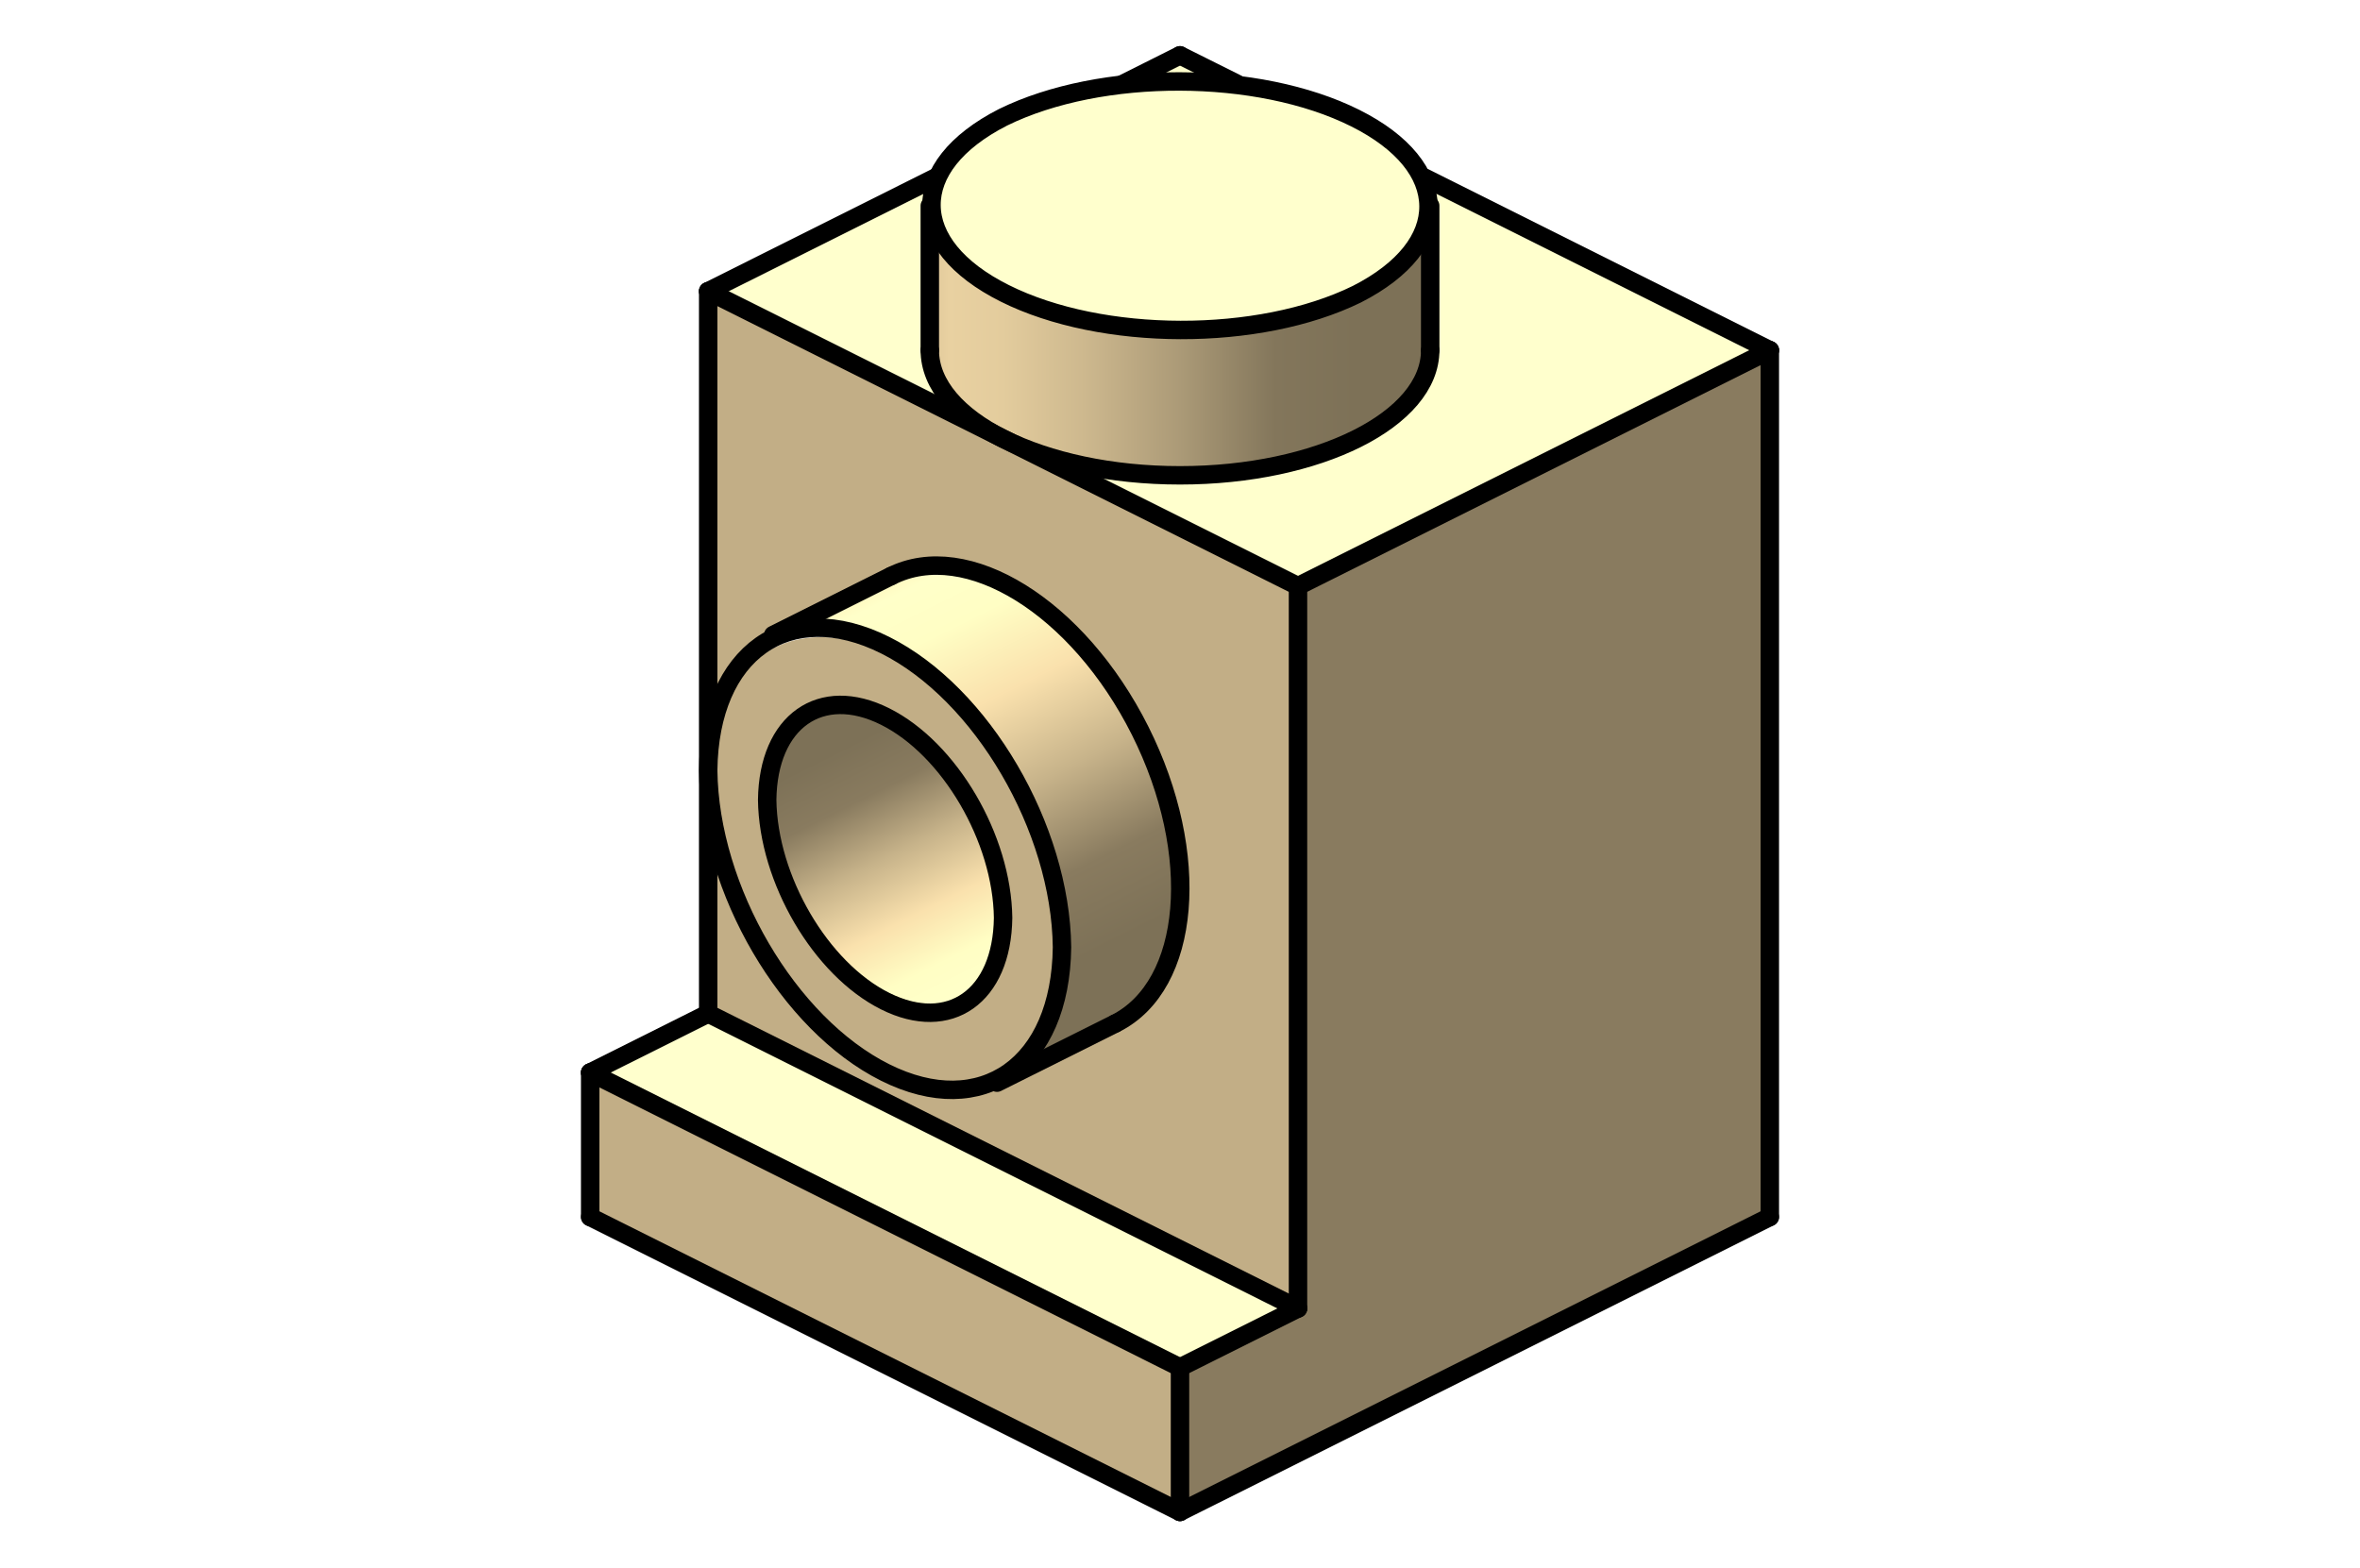
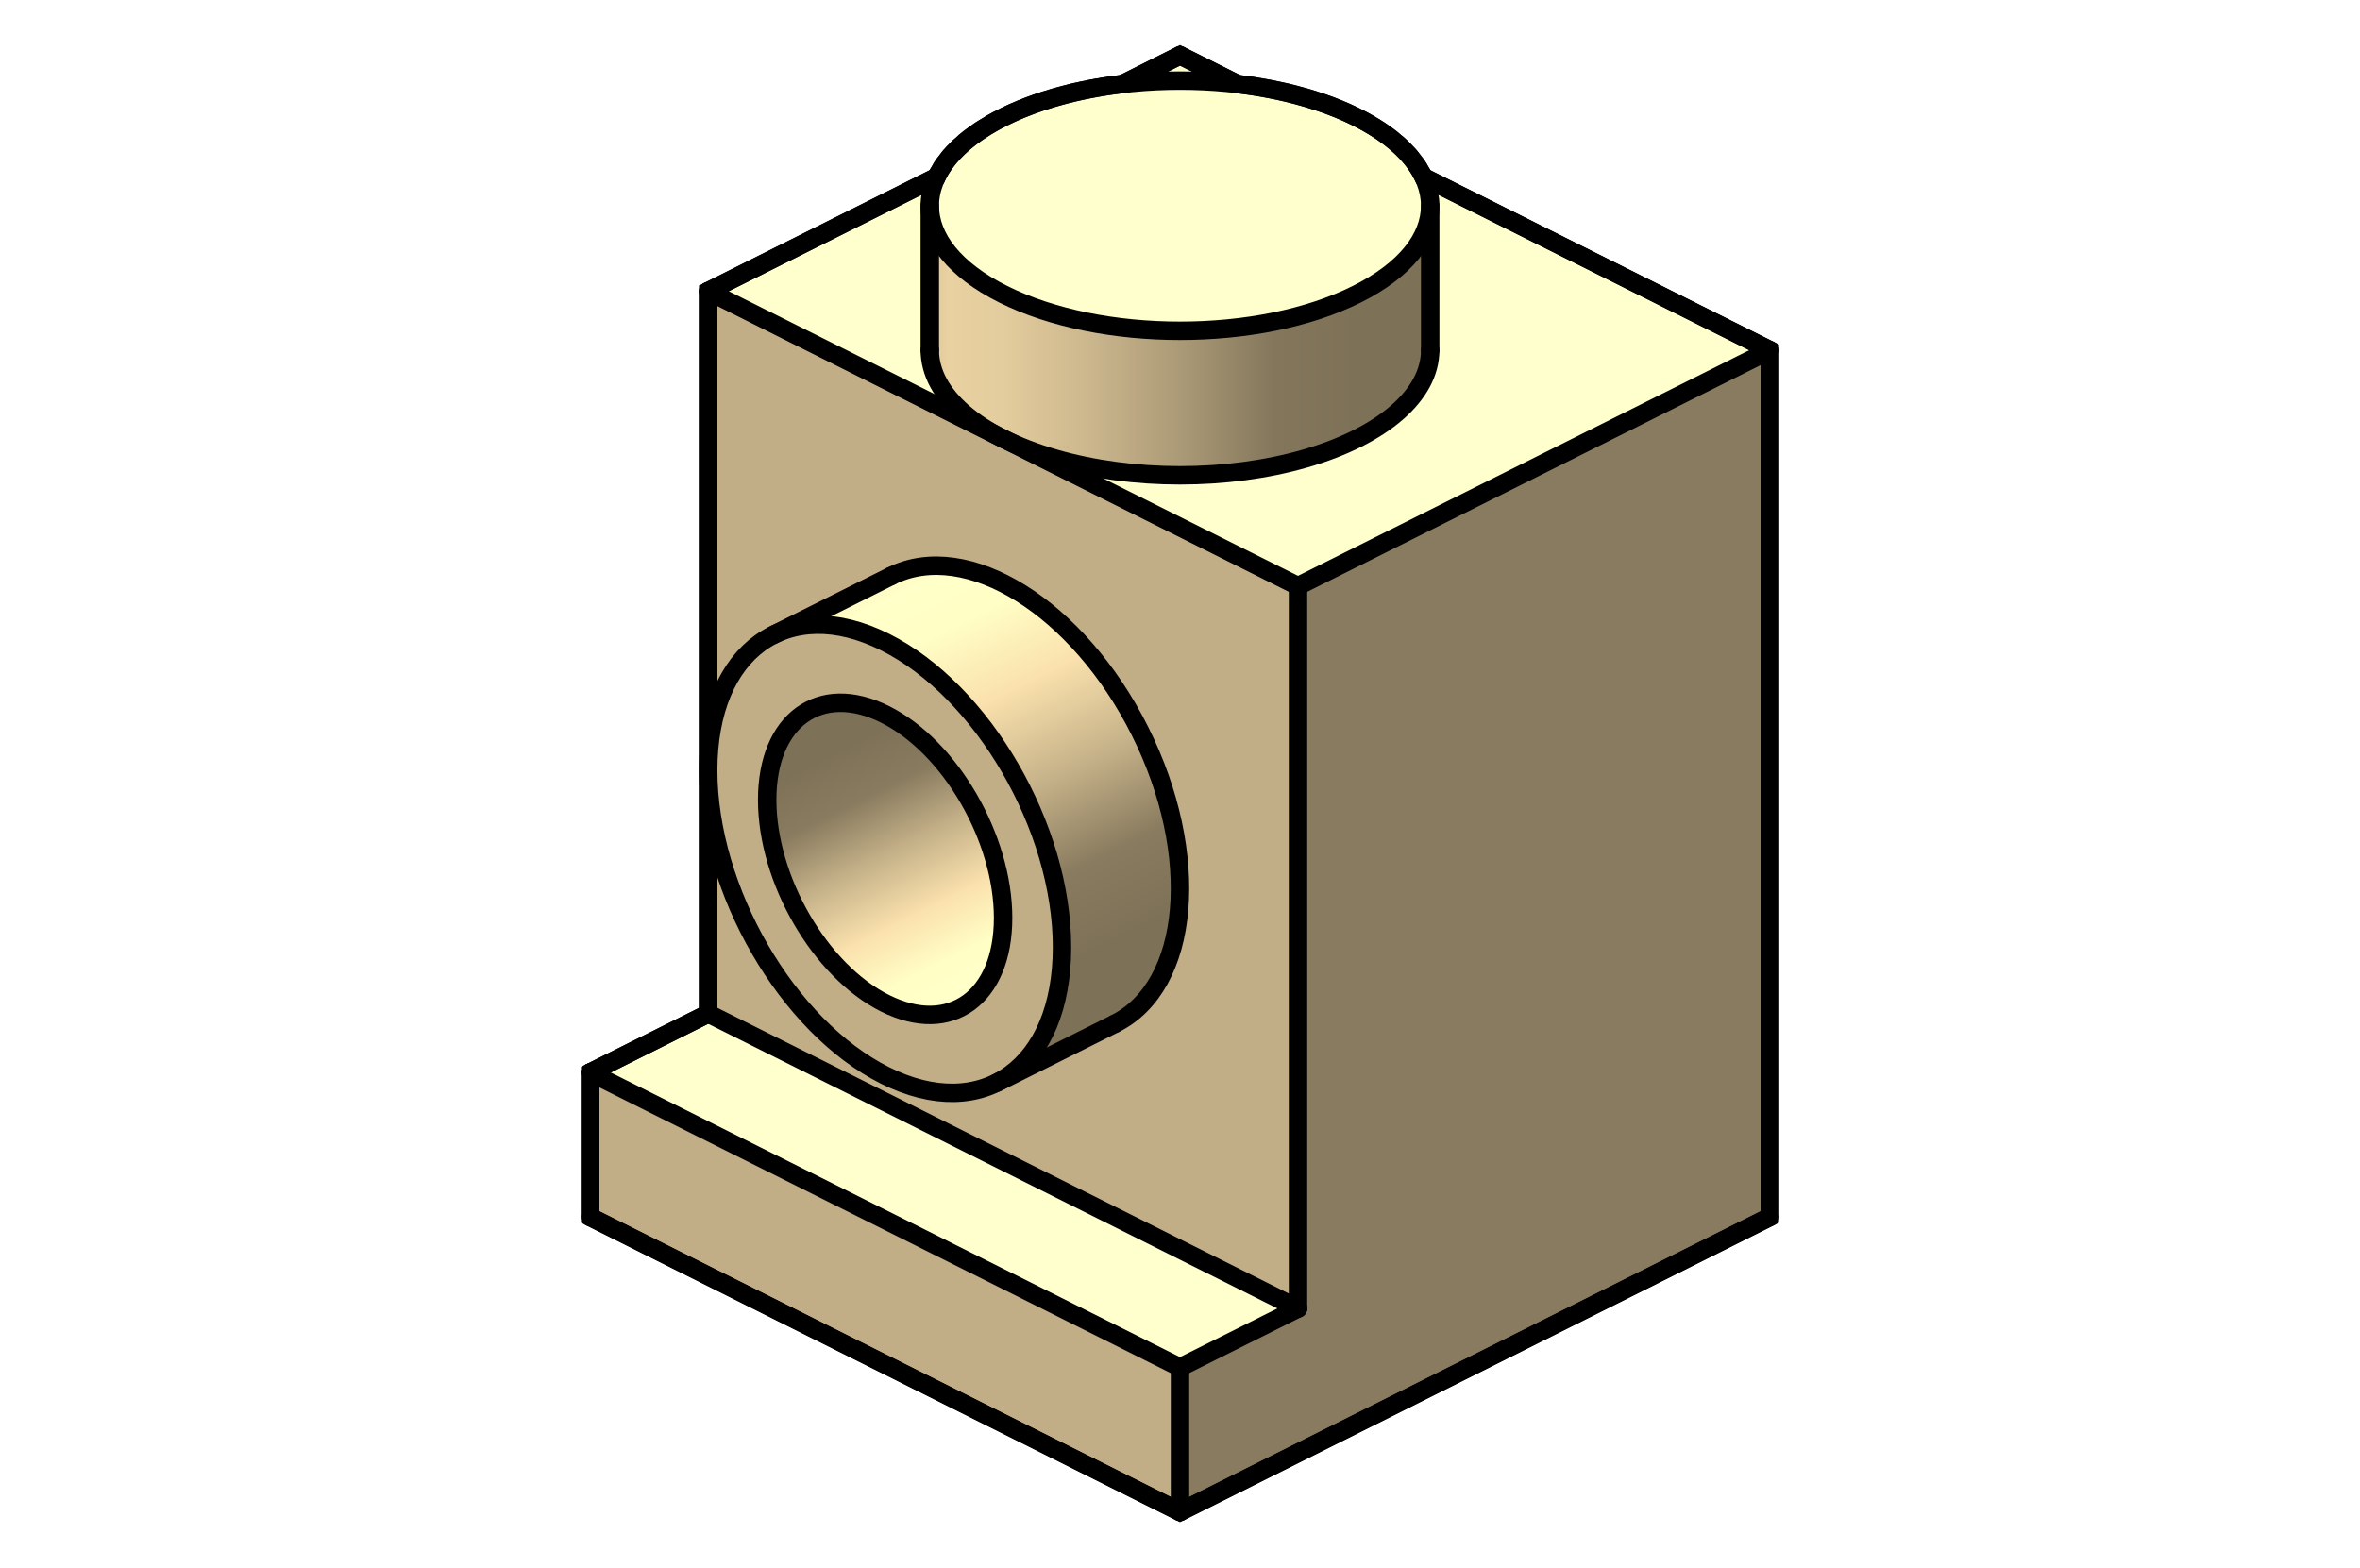
<svg xmlns="http://www.w3.org/2000/svg" viewBox="0 0 256 170" preserveAspectRatio="xMidYMid meet">
  <defs>
-     <linearGradient id="g6" gradientUnits="userSpaceOnUse" x1="116.90" y1="102.95" x2="100.72" y2="70.58">
+     <linearGradient id="g4" gradientUnits="userSpaceOnUse" x1="116.90" y1="102.95" x2="100.72" y2="70.58">
      <stop offset="-0.0%" stop-color="#fff6bd" />
      <stop offset="3.8%" stop-color="#ffffc9" />
      <stop offset="14.6%" stop-color="#fffec4" />
      <stop offset="30.9%" stop-color="#fae1ad" />
      <stop offset="50.0%" stop-color="#c7b38a" />
      <stop offset="69.1%" stop-color="#897b5f" />
      <stop offset="85.4%" stop-color="#7d7157" />
      <stop offset="96.2%" stop-color="#7d7157" />
      <stop offset="100.0%" stop-color="#7d7157" />
    </linearGradient>
-     <linearGradient id="g10" gradientUnits="userSpaceOnUse" x1="90.27" y1="65.68" x2="114.55" y2="114.24">
+     <linearGradient id="g7" gradientUnits="userSpaceOnUse" x1="90.27" y1="65.68" x2="114.55" y2="114.24">
      <stop offset="0.0%" stop-color="#fff6bd" />
      <stop offset="3.8%" stop-color="#ffffc9" />
      <stop offset="14.6%" stop-color="#fffec4" />
      <stop offset="30.9%" stop-color="#fae1ad" />
      <stop offset="50.0%" stop-color="#c7b38a" />
      <stop offset="69.1%" stop-color="#897b5f" />
      <stop offset="85.4%" stop-color="#7d7157" />
      <stop offset="96.2%" stop-color="#7d7157" />
      <stop offset="100.0%" stop-color="#7d7157" />
    </linearGradient>
-     <linearGradient id="g11" gradientUnits="userSpaceOnUse" x1="100.86" y1="30.15" x2="155.14" y2="30.15">
+     <linearGradient id="g8" gradientUnits="userSpaceOnUse" x1="100.86" y1="30.15" x2="155.14" y2="30.15">
      <stop offset="0.0%" stop-color="#dfc89a" />
      <stop offset="3.8%" stop-color="#e9d1a1" />
      <stop offset="14.6%" stop-color="#e3cc9d" />
      <stop offset="30.9%" stop-color="#cdb88e" />
      <stop offset="50.0%" stop-color="#ab9a77" />
      <stop offset="69.1%" stop-color="#83765b" />
      <stop offset="85.4%" stop-color="#7d7157" />
      <stop offset="96.2%" stop-color="#7d7157" />
      <stop offset="100.0%" stop-color="#7d7157" />
    </linearGradient>
  </defs>
  <g stroke-linejoin="round">
-     <path d="M 76.82 83.56 L 76.82 109.94 L 140.79 141.93 L 140.79 63.58 L 76.82 31.59 L 76.82 83.56 Z M 83.87 68.88 L 86.45 67.59 L 89.61 66.01 L 89.61 53.66 L 108.81 63.26 L 128.00 72.85 L 128.00 119.86 L 115.65 113.69 L 109.55 116.74 L 108.15 117.44 A 27.14 16.62 -116.57 0 1 80.86 99.98 A 27.14 16.62 -116.57 0 1 83.87 68.88 Z" fill="#c2ae86" fill-rule="evenodd" stroke="#c2ae86" stroke-width="0.8" />
+     <path d="M 76.82 109.94 L 140.79 141.93 L 140.79 63.58 L 76.82 31.59 L 76.82 83.56 L 76.82 109.94 Z M 83.87 68.88 L 86.45 67.59 L 89.61 66.01 L 89.71 65.96 L 90.06 65.79 L 90.75 65.45 L 91.83 64.90 L 93.34 64.15 L 95.17 63.23 L 96.67 62.48 A 27.14 16.62 -116.57 0 1 123.24 78.48 A 27.14 16.62 -116.57 0 1 121.87 110.50 A 27.14 16.62 -116.57 0 1 120.50 111.26 L 118.70 112.16 L 117.27 112.88 L 116.31 113.36 L 115.80 113.61 L 115.65 113.69 L 109.55 116.74 L 108.15 117.44 A 27.14 16.62 -116.57 0 1 81.65 101.56 A 27.14 16.62 -116.57 0 1 83.08 69.35 A 27.14 16.62 -116.57 0 1 83.87 68.88 Z" fill="#c2ae86" fill-rule="evenodd" stroke="#c2ae86" stroke-width="0.8" />
    <path d="M 128.00 164.00 L 128.00 148.33 L 64.02 116.34 L 64.02 132.01 L 128.00 164.00 Z" fill="#c2ae86" fill-rule="evenodd" stroke="#c2ae86" stroke-width="0.8" />
    <path d="M 64.02 116.34 L 128.00 148.33 L 140.79 141.93 L 76.82 109.94 L 64.02 116.34 Z" fill="#ffffcd" fill-rule="evenodd" stroke="#ffffcd" stroke-width="0.8" />
-     <path d="M 89.61 66.01 L 89.71 65.96 L 90.06 65.79 L 90.74 65.45 L 91.83 64.90 L 93.34 64.15 L 95.17 63.23 L 96.67 62.48 A 27.14 16.62 -116.57 0 1 108.81 63.26 L 89.61 53.66 L 89.61 66.01 Z" fill="#c2ae86" fill-rule="evenodd" stroke="#c2ae86" stroke-width="0.8" />
    <path d="M 140.79 63.58 L 140.79 141.93 L 128.00 148.33 L 128.00 164.00 L 191.98 132.01 L 191.98 37.99 L 140.79 63.58 Z" fill="#897b5f" fill-rule="evenodd" stroke="#897b5f" stroke-width="0.8" />
-     <path d="M 120.50 111.26 L 118.70 112.16 L 117.27 112.88 L 116.31 113.36 L 115.80 113.61 L 115.65 113.69 L 128.00 119.86 L 128.00 96.36 A 27.14 16.62 -116.57 0 1 120.50 111.26 Z" fill="#c2ae86" fill-rule="evenodd" stroke="#c2ae86" stroke-width="0.8" />
-     <path d="M 87.39 77.28 A 18.10 11.08 -116.57 0 0 104.91 108.86 A 18.10 11.08 -116.57 0 0 87.39 77.28 Z" fill="url(#g6)" fill-rule="evenodd" stroke="url(#g6)" stroke-width="0.8" />
-     <path d="M 134.24 9.12 L 128.00 6.00 L 121.78 9.11 A 27.14 13.57 -180.00 0 1 134.24 9.12 Z M 100.86 37.99 L 100.86 22.32 A 27.14 13.57 -180.00 0 1 101.59 19.21 L 76.82 31.59 L 140.79 63.58 L 191.98 37.99 L 154.41 19.20 A 27.14 13.57 -180.00 0 1 155.14 22.32 L 155.14 37.99 A 27.14 13.57 -180.00 0 1 100.86 37.99 Z" fill="#ffffcd" fill-rule="evenodd" stroke="#ffffcd" stroke-width="0.8" />
-     <path d="M 114.87 98.29 A 27.14 16.62 -116.57 0 0 77.41 89.66 A 27.14 16.62 -116.57 0 0 114.87 98.29 Z M 108.55 102.53 A 18.10 11.08 -116.57 0 1 83.61 83.09 A 18.10 11.08 -116.57 0 1 108.55 102.53 Z" fill="#c2ae86" fill-rule="evenodd" stroke="#c2ae86" stroke-width="0.8" />
-     <path d="M 128.00 96.36 L 128.00 72.85 L 108.81 63.26 A 27.14 16.62 -116.57 0 1 128.00 96.36 Z" fill="#c2ae86" fill-rule="evenodd" stroke="#c2ae86" stroke-width="0.8" />
-     <path d="M 108.15 117.44 L 120.95 111.04 A 27.14 16.62 -116.57 0 0 96.67 62.48 L 83.87 68.88 A 27.14 16.62 -116.57 0 1 108.15 117.44 Z" fill="url(#g10)" fill-rule="evenodd" stroke="url(#g10)" stroke-width="0.8" />
-     <path d="M 155.14 37.99 L 155.14 22.32 A 27.14 13.57 -180.00 0 1 125.76 35.83 L 125.76 35.83 A 27.14 13.57 -180.00 0 1 100.86 22.32 L 100.86 37.99 A 27.14 13.57 -180.00 0 0 155.14 37.99 Z" fill="url(#g11)" fill-rule="evenodd" stroke="url(#g11)" stroke-width="0.8" />
-     <path d="M 153.14 27.43 A 27.14 13.57 -180.00 0 0 102.38 17.84 A 27.14 13.57 -180.00 0 0 153.14 27.43 Z" fill="#ffffcd" fill-rule="evenodd" stroke="#ffffcd" stroke-width="0.8" />
+     <path d="M 87.39 77.28 A 18.10 11.08 -116.57 0 0 86.55 98.97 A 18.10 11.08 -116.57 0 0 104.04 109.37 A 18.10 11.08 -116.57 0 0 105.97 88.33 A 18.10 11.08 -116.57 0 0 88.33 76.80 A 18.10 11.08 -116.57 0 0 87.39 77.28 Z" fill="url(#g4)" fill-rule="evenodd" stroke="url(#g4)" stroke-width="0.8" />
+     <path d="M 134.24 9.12 L 128.00 6.00 L 121.78 9.11 A 27.14 13.57 -180.00 0 1 134.24 9.12 Z M 100.86 37.99 L 100.86 22.32 A 27.14 13.57 -180.00 0 1 101.59 19.21 L 76.82 31.59 L 140.79 63.58 L 191.98 37.99 L 154.41 19.20 A 27.14 13.57 -180.00 0 1 155.14 22.32 L 155.14 37.99 A 27.14 13.57 -180.00 0 1 129.09 51.55 A 27.14 13.57 -180.00 0 1 100.94 39.08 A 27.14 13.57 -180.00 0 1 100.86 37.99 Z" fill="#ffffcd" fill-rule="evenodd" stroke="#ffffcd" stroke-width="0.8" />
+     <path d="M 114.87 98.29 A 27.14 16.62 -116.57 0 0 93.44 68.59 A 27.14 16.62 -116.57 0 0 76.84 84.75 A 27.14 16.62 -116.57 0 0 95.53 116.42 A 27.14 16.62 -116.57 0 0 115.12 104.85 A 27.14 16.62 -116.57 0 0 114.87 98.29 Z M 108.55 102.53 A 18.10 11.08 -116.57 0 1 94.42 107.91 A 18.10 11.08 -116.57 0 1 83.23 85.99 A 18.10 11.08 -116.57 0 1 95.69 77.33 A 18.10 11.08 -116.57 0 1 108.74 97.96 A 18.10 11.08 -116.57 0 1 108.55 102.53 Z" fill="#c2ae86" fill-rule="evenodd" stroke="#c2ae86" stroke-width="0.8" />
+     <path d="M 108.15 117.44 L 120.95 111.04 A 27.14 16.62 -116.57 0 0 124.09 80.19 A 27.14 16.62 -116.57 0 0 97.66 62.07 A 27.14 16.62 -116.57 0 0 96.67 62.48 L 83.87 68.88 A 27.14 16.62 -116.57 0 1 110.38 84.75 A 27.14 16.62 -116.57 0 1 109.31 116.76 A 27.14 16.62 -116.57 0 1 108.15 117.44 Z" fill="url(#g7)" fill-rule="evenodd" stroke="url(#g7)" stroke-width="0.8" />
+     <path d="M 155.14 37.99 L 155.14 22.32 A 27.14 13.57 -180.00 0 1 128.20 35.88 A 27.14 13.57 -180.00 0 1 125.76 35.83 L 125.76 35.83 A 27.14 13.57 -180.00 0 1 100.86 22.32 L 100.86 37.99 A 27.14 13.57 -180.00 0 0 126.91 51.55 A 27.14 13.57 -180.00 0 0 155.06 39.08 A 27.14 13.57 -180.00 0 0 155.14 37.99 Z" fill="url(#g8)" fill-rule="evenodd" stroke="url(#g8)" stroke-width="0.8" />
+     <path d="M 153.14 27.43 A 27.14 13.57 -180.00 0 0 140.08 10.16 A 27.14 13.57 -180.00 0 0 104.67 15.38 A 27.14 13.57 -180.00 0 0 112.43 33.43 A 27.14 13.57 -180.00 0 0 149.01 30.91 A 27.14 13.57 -180.00 0 0 153.14 27.43 Z" fill="#ffffcd" fill-rule="evenodd" stroke="#ffffcd" stroke-width="0.8" />
  </g>
-   <g stroke="black" fill="none" stroke-linecap="round">
+   <defs>
+     <clipPath id="sclip">
+       <path d="M 100.84 18.46 L 75.82 30.97 L 75.82 109.33 L 63.02 115.72 L 63.02 132.63 L 128.00 165.12 L 192.98 132.63 L 192.98 37.37 L 155.17 18.47 L 154.98 18.15 L 154.84 17.91 L 154.68 17.61 L 154.63 17.54 L 154.58 17.46 L 154.52 17.38 L 154.47 17.31 L 154.16 16.91 L 153.73 16.35 L 153.68 16.29 L 153.64 16.24 L 153.58 16.18 L 153.53 16.12 L 153.19 15.77 L 152.73 15.29 L 152.56 15.14 L 152.42 15.00 L 152.37 14.96 L 152.34 14.93 L 152.05 14.70 L 152.03 14.69 L 152.03 14.69 L 151.56 14.28 L 151.33 14.11 L 151.13 13.95 L 150.95 13.83 L 150.82 13.72 L 150.57 13.56 L 150.25 13.33 L 149.94 13.14 L 149.67 12.96 L 149.32 12.76 L 149.08 12.60 L 148.95 12.53 L 148.81 12.45 L 148.42 12.24 L 148.06 12.04 L 147.66 11.85 L 147.24 11.63 L 147.18 11.60 L 147.13 11.58 L 146.84 11.45 L 146.73 11.40 L 146.32 11.21 L 145.94 11.05 L 145.54 10.88 L 145.25 10.77 L 145.02 10.67 L 144.75 10.57 L 144.44 10.45 L 144.11 10.34 L 143.75 10.20 L 143.14 10.01 L 142.74 9.87 L 142.60 9.83 L 142.45 9.78 L 142.15 9.70 L 141.85 9.60 L 141.04 9.39 L 140.36 9.20 L 140.34 9.20 L 140.32 9.19 L 140.19 9.17 L 140.10 9.14 L 139.87 9.08 L 138.88 8.87 L 138.18 8.72 L 138.00 8.69 L 137.83 8.65 L 137.78 8.64 L 137.59 8.61 L 136.67 8.45 L 135.92 8.32 L 135.79 8.31 L 135.69 8.29 L 135.40 8.26 L 135.16 8.22 L 134.59 8.15 L 134.53 8.15 L 128.00 4.88 L 121.50 8.13 L 121.03 8.20 L 120.30 8.29 L 119.90 8.36 L 119.51 8.41 L 119.17 8.48 L 118.86 8.52 L 118.56 8.58 L 118.19 8.64 L 117.72 8.75 L 117.27 8.83 L 116.75 8.95 L 116.74 8.95 L 116.30 9.04 L 116.22 9.06 L 116.13 9.08 L 115.61 9.22 L 115.11 9.34 L 114.65 9.47 L 114.15 9.60 L 114.00 9.65 L 113.85 9.69 L 113.50 9.81 L 113.04 9.94 L 112.68 10.07 L 112.25 10.20 L 111.84 10.36 L 111.53 10.46 L 111.34 10.54 L 111.08 10.63 L 110.78 10.76 L 110.46 10.88 L 109.81 11.16 L 109.37 11.34 L 109.30 11.38 L 109.24 11.41 L 109.03 11.51 L 108.76 11.63 L 108.09 11.98 L 107.52 12.26 L 107.44 12.31 L 107.39 12.34 L 107.30 12.39 L 107.19 12.45 L 106.50 12.87 L 105.95 13.20 L 105.86 13.26 L 105.75 13.33 L 105.67 13.38 L 105.60 13.43 L 105.31 13.65 L 104.97 13.89 L 104.54 14.20 L 104.49 14.24 L 104.44 14.28 L 104.21 14.47 L 104.02 14.62 L 103.75 14.88 L 103.40 15.18 L 103.32 15.25 L 103.27 15.29 L 102.92 15.66 L 102.67 15.90 L 102.51 16.09 L 102.26 16.35 L 102.24 16.38 L 102.22 16.41 L 101.95 16.77 L 101.78 16.99 L 101.56 17.26 L 101.50 17.35 L 101.42 17.46 L 101.38 17.54 L 101.33 17.61 L 101.11 18.01 Z" clip-rule="evenodd" />
+     </clipPath>
+   </defs>
+   <g stroke="black" fill="none" stroke-linecap="round" clip-path="url(#sclip)">
+     <path d="M 101.59 19.21 L 76.82 31.59 L 76.82 109.94 L 64.02 116.34 L 64.02 132.01 L 128.00 164.00 L 191.98 132.01 L 191.98 37.99 L 154.41 19.20 A 27.14 13.57 -180.00 0 0 134.24 9.12 L 128.00 6.00 L 121.78 9.11 A 27.14 13.57 -180.00 0 0 101.59 19.21 Z" stroke-width="2.00" stroke-linejoin="miter" stroke-miterlimit="5" />
    <line x1="155.14" y1="22.32" x2="155.14" y2="37.99" stroke-width="2.00" />
    <line x1="100.86" y1="22.32" x2="100.86" y2="37.99" stroke-width="2.00" />
    <line x1="108.15" y1="117.44" x2="120.95" y2="111.04" stroke-width="2.00" />
    <line x1="83.87" y1="68.88" x2="96.67" y2="62.48" stroke-width="2.00" />
    <line x1="64.02" y1="132.01" x2="128.00" y2="164.00" stroke-width="2.00" />
    <line x1="128.00" y1="164.00" x2="191.98" y2="132.01" stroke-width="2.00" />
    <line x1="76.82" y1="109.94" x2="140.80" y2="141.93" stroke-width="2.00" />
    <line x1="64.02" y1="116.34" x2="76.82" y2="109.94" stroke-width="2.00" />
    <line x1="64.02" y1="116.34" x2="128.00" y2="148.33" stroke-width="2.00" />
    <line x1="128.00" y1="148.33" x2="140.80" y2="141.93" stroke-width="2.00" />
    <line x1="128.00" y1="6.00" x2="134.15" y2="9.07" stroke-width="2.00" />
    <line x1="154.54" y1="19.27" x2="191.98" y2="37.99" stroke-width="2.00" />
    <line x1="76.82" y1="31.59" x2="101.57" y2="19.21" stroke-width="2.00" />
    <line x1="121.85" y1="9.08" x2="128.00" y2="6.00" stroke-width="2.00" />
    <line x1="76.82" y1="31.59" x2="140.80" y2="63.58" stroke-width="2.00" />
    <line x1="140.80" y1="63.58" x2="191.98" y2="37.99" stroke-width="2.00" />
    <line x1="191.98" y1="37.99" x2="191.98" y2="132.01" stroke-width="2.00" />
    <line x1="140.80" y1="63.58" x2="140.80" y2="141.93" stroke-width="2.00" />
    <line x1="76.82" y1="31.59" x2="76.82" y2="109.94" stroke-width="2.00" />
    <line x1="128.00" y1="148.33" x2="128.00" y2="164.00" stroke-width="2.00" />
    <line x1="64.02" y1="116.34" x2="64.02" y2="132.01" stroke-width="2.00" />
-     <path d="M 96.66 62.49 A 27.14 16.62 -116.57 0 1 121.01 111.01" stroke-width="2.00" />
-     <path d="M 155.14 37.99 A 27.14 13.57 -180.00 0 1 100.86 37.99" stroke-width="2.00" />
-     <path d="M 147.19 31.91 A 27.14 13.57 -180.00 0 0 108.81 12.72 A 27.14 13.57 -180.00 0 0 147.19 31.91" stroke-width="2.00" />
-     <path d="M 108.81 99.56 A 18.10 11.08 -116.57 0 1 83.22 86.76 A 18.10 11.08 -116.57 0 1 108.81 99.56" stroke-width="2.00" />
-     <path d="M 115.20 102.75 A 27.14 16.62 -116.57 0 1 76.82 83.56 A 27.14 16.62 -116.57 0 1 115.20 102.75" stroke-width="2.00" />
+     <path d="M 96.67 62.48 A 27.14 16.62 -116.57 0 1 123.67 79.33 A 27.14 16.62 -116.57 0 1 120.95 111.04" stroke-width="2.00" />
+     <path d="M 155.14 37.99 A 27.14 13.57 -180.00 0 1 141.57 49.74 A 27.14 13.57 -180.00 0 1 114.43 49.74 A 27.14 13.57 -180.00 0 1 100.86 37.99" stroke-width="2.00" />
+     <path d="M 147.19 31.91 A 27.14 13.57 -180.00 0 0 147.19 12.72 A 27.14 13.57 -180.00 0 0 108.81 12.72 A 27.14 13.57 -180.00 0 0 108.81 31.91 A 27.14 13.57 -180.00 0 0 147.19 31.91" stroke-width="2.00" />
+     <path d="M 108.81 99.56 A 18.10 11.08 -116.57 0 1 96.01 108.83 A 18.10 11.08 -116.57 0 1 83.22 86.76 A 18.10 11.08 -116.57 0 1 96.01 77.49 A 18.10 11.08 -116.57 0 1 108.81 99.56" stroke-width="2.00" />
+     <path d="M 115.20 102.75 A 27.14 16.62 -116.57 0 1 96.01 116.66 A 27.14 16.62 -116.57 0 1 76.82 83.56 A 27.14 16.62 -116.57 0 1 96.01 69.65 A 27.14 16.62 -116.57 0 1 115.20 102.75" stroke-width="2.00" />
  </g>
</svg>
